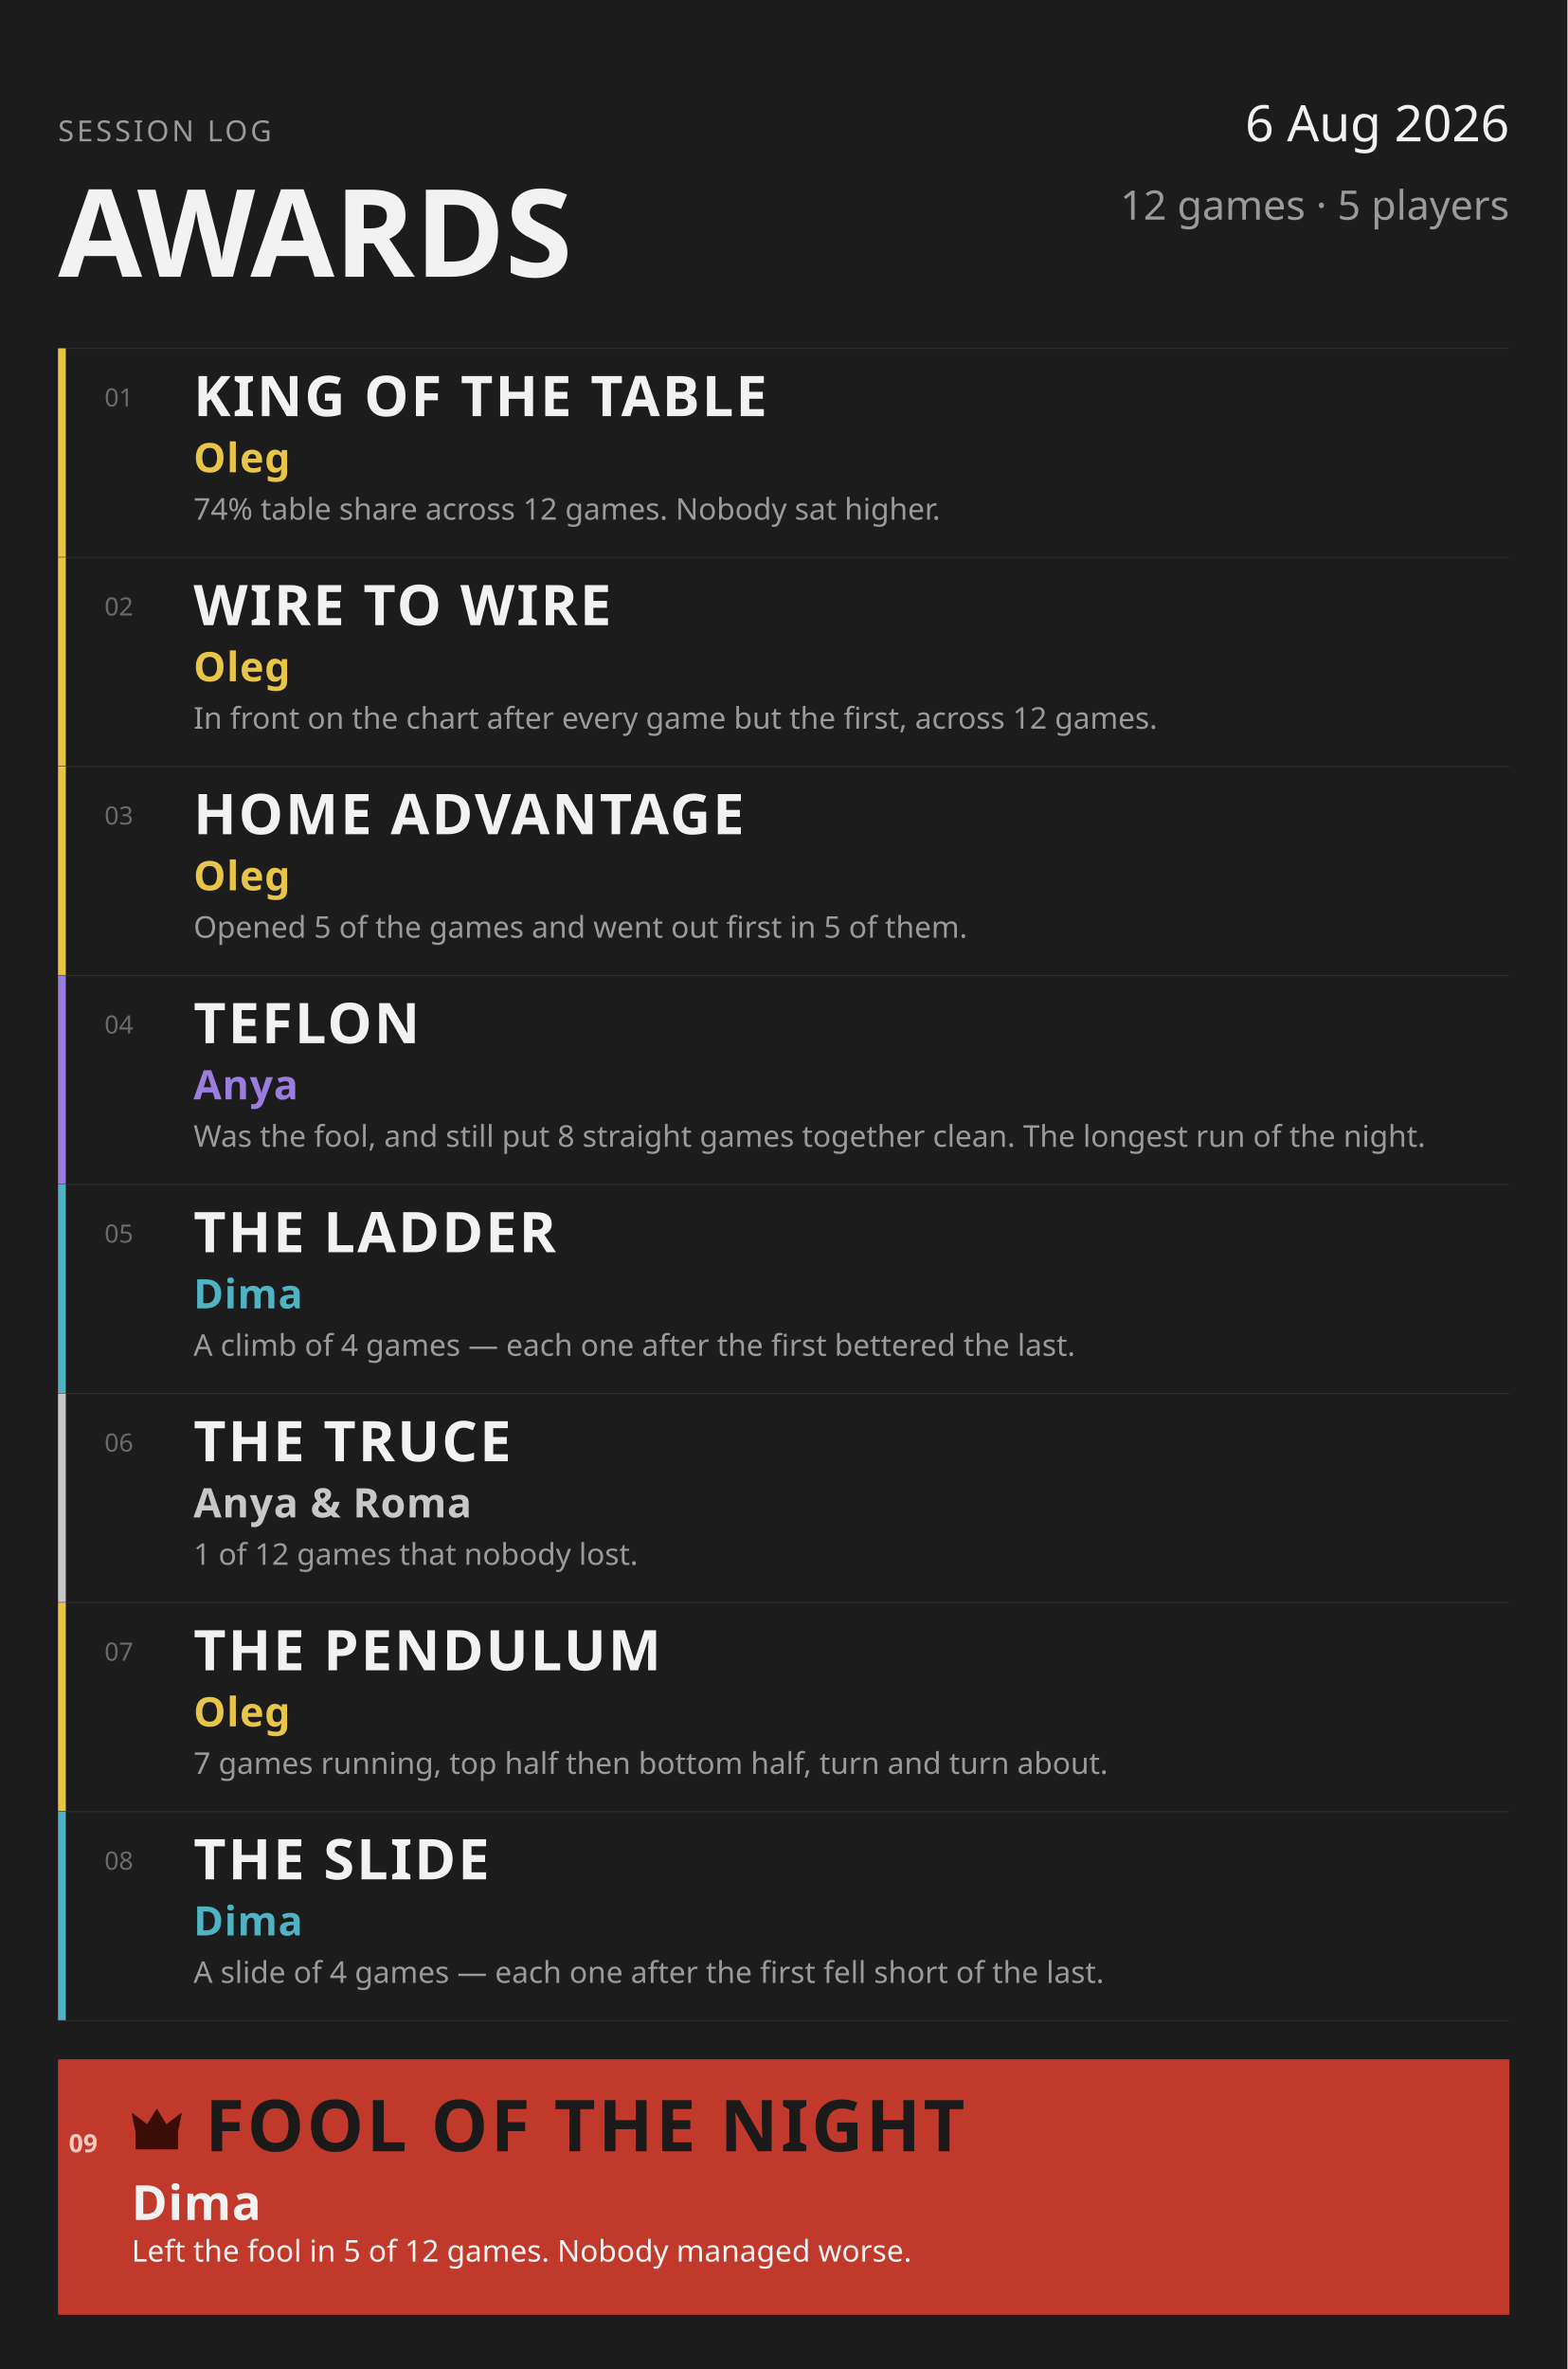
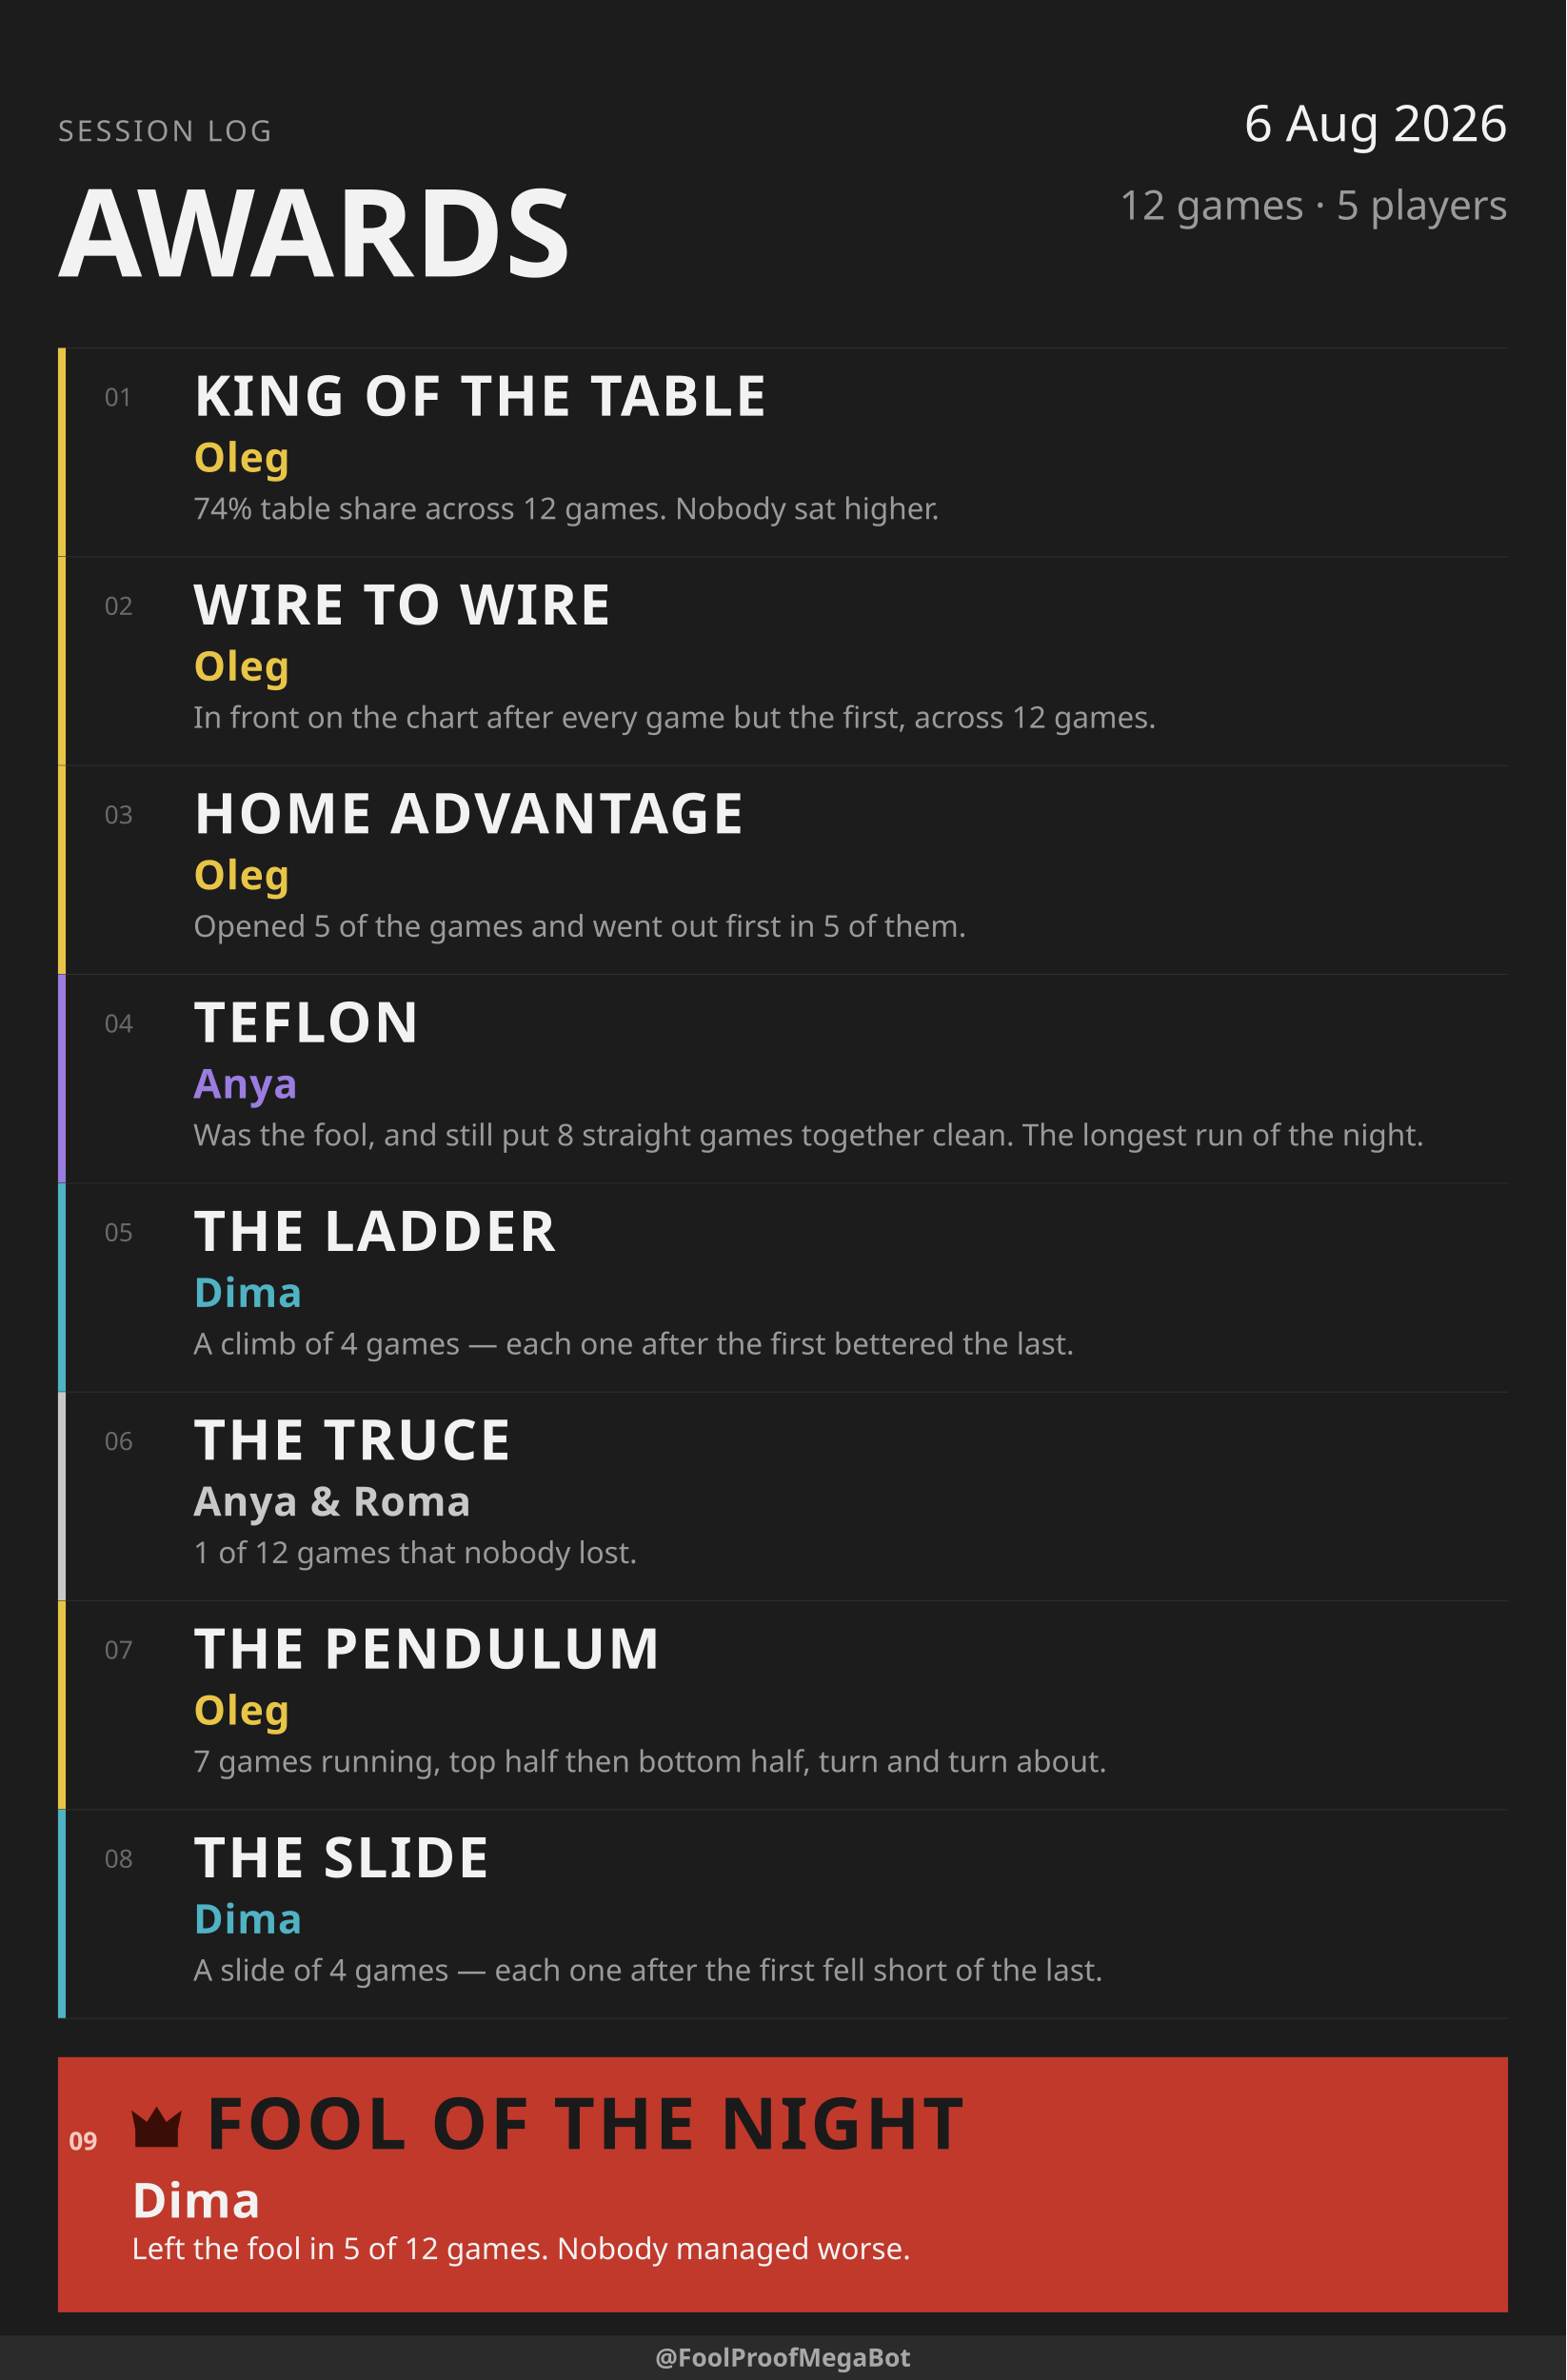
- <svg xmlns="http://www.w3.org/2000/svg" width="1620" height="2448" viewBox="0 0 1620 2448">
-   <rect x="0" y="0" width="1620" height="2448" fill="#1c1c1c" />
+ <svg xmlns="http://www.w3.org/2000/svg" width="1620" height="2462" viewBox="0 0 1620 2462">
+   <rect x="0" y="0" width="1620" height="2462" fill="#1c1c1c" />
  <text x="60" y="146" fill="#9a9a9a" font-family="Noto Sans" font-size="30" letter-spacing="3">SESSION LOG</text>
  <text x="60" y="286" fill="#f2f2f2" font-family="Noto Sans" font-weight="bold" font-size="126">AWARDS</text>
  <text x="1560" y="146" fill="#f2f2f2" font-family="Noto Sans" font-size="52" text-anchor="end">6 Aug 2026</text>
  <text x="1560" y="227" fill="#9a9a9a" font-family="Noto Sans" font-size="42" text-anchor="end">12 games · 5 players</text>
  <line x1="60" y1="360" x2="1560" y2="360" stroke="#2e2e2e" stroke-width="1" />
  <rect x="60" y="360" width="8" height="216" fill="#e8c547" />
  <text x="108" y="420" fill="#6a6a6a" font-family="Noto Sans" font-size="26">01</text>
  <text x="200" y="430" fill="#f2f2f2" font-family="Noto Sans" font-weight="bold" font-size="58" letter-spacing="2.2">KING OF THE TABLE</text>
  <text x="200" y="488" fill="#e8c547" font-family="Noto Sans" font-weight="bold" font-size="42" letter-spacing="0.8">Oleg</text>
  <text x="200" y="537" fill="#9a9a9a" font-family="Noto Sans" font-size="31">74% table share across 12 games. Nobody sat higher.</text>
  <line x1="60" y1="576" x2="1560" y2="576" stroke="#2e2e2e" stroke-width="1" />
  <rect x="60" y="576" width="8" height="216" fill="#e8c547" />
  <text x="108" y="636" fill="#6a6a6a" font-family="Noto Sans" font-size="26">02</text>
  <text x="200" y="646" fill="#f2f2f2" font-family="Noto Sans" font-weight="bold" font-size="58" letter-spacing="2.2">WIRE TO WIRE</text>
  <text x="200" y="704" fill="#e8c547" font-family="Noto Sans" font-weight="bold" font-size="42" letter-spacing="0.8">Oleg</text>
  <text x="200" y="753" fill="#9a9a9a" font-family="Noto Sans" font-size="31">In front on the chart after every game but the first, across 12 games.</text>
  <line x1="60" y1="792" x2="1560" y2="792" stroke="#2e2e2e" stroke-width="1" />
  <rect x="60" y="792" width="8" height="216" fill="#e8c547" />
  <text x="108" y="852" fill="#6a6a6a" font-family="Noto Sans" font-size="26">03</text>
  <text x="200" y="862" fill="#f2f2f2" font-family="Noto Sans" font-weight="bold" font-size="58" letter-spacing="2.2">HOME ADVANTAGE</text>
  <text x="200" y="920" fill="#e8c547" font-family="Noto Sans" font-weight="bold" font-size="42" letter-spacing="0.8">Oleg</text>
  <text x="200" y="969" fill="#9a9a9a" font-family="Noto Sans" font-size="31">Opened 5 of the games and went out first in 5 of them.</text>
  <line x1="60" y1="1008" x2="1560" y2="1008" stroke="#2e2e2e" stroke-width="1" />
  <rect x="60" y="1008" width="8" height="216" fill="#9b7de0" />
  <text x="108" y="1068" fill="#6a6a6a" font-family="Noto Sans" font-size="26">04</text>
  <text x="200" y="1078" fill="#f2f2f2" font-family="Noto Sans" font-weight="bold" font-size="58" letter-spacing="2.2">TEFLON</text>
  <text x="200" y="1136" fill="#9b7de0" font-family="Noto Sans" font-weight="bold" font-size="42" letter-spacing="0.8">Anya</text>
  <text x="200" y="1185" fill="#9a9a9a" font-family="Noto Sans" font-size="31">Was the fool, and still put 8 straight games together clean. The longest run of the night.</text>
  <line x1="60" y1="1224" x2="1560" y2="1224" stroke="#2e2e2e" stroke-width="1" />
  <rect x="60" y="1224" width="8" height="216" fill="#4fb3c4" />
  <text x="108" y="1284" fill="#6a6a6a" font-family="Noto Sans" font-size="26">05</text>
  <text x="200" y="1294" fill="#f2f2f2" font-family="Noto Sans" font-weight="bold" font-size="58" letter-spacing="2.2">THE LADDER</text>
  <text x="200" y="1352" fill="#4fb3c4" font-family="Noto Sans" font-weight="bold" font-size="42" letter-spacing="0.8">Dima</text>
  <text x="200" y="1401" fill="#9a9a9a" font-family="Noto Sans" font-size="31">A climb of 4 games — each one after the first bettered the last.</text>
  <line x1="60" y1="1440" x2="1560" y2="1440" stroke="#2e2e2e" stroke-width="1" />
  <rect x="60" y="1440" width="8" height="216" fill="#c8c8c8" />
  <text x="108" y="1500" fill="#6a6a6a" font-family="Noto Sans" font-size="26">06</text>
  <text x="200" y="1510" fill="#f2f2f2" font-family="Noto Sans" font-weight="bold" font-size="58" letter-spacing="2.2">THE TRUCE</text>
  <text x="200" y="1568" fill="#c8c8c8" font-family="Noto Sans" font-weight="bold" font-size="42" letter-spacing="0.8">Anya &amp; Roma</text>
  <text x="200" y="1617" fill="#9a9a9a" font-family="Noto Sans" font-size="31">1 of 12 games that nobody lost.</text>
  <line x1="60" y1="1656" x2="1560" y2="1656" stroke="#2e2e2e" stroke-width="1" />
  <rect x="60" y="1656" width="8" height="216" fill="#e8c547" />
  <text x="108" y="1716" fill="#6a6a6a" font-family="Noto Sans" font-size="26">07</text>
  <text x="200" y="1726" fill="#f2f2f2" font-family="Noto Sans" font-weight="bold" font-size="58" letter-spacing="2.2">THE PENDULUM</text>
  <text x="200" y="1784" fill="#e8c547" font-family="Noto Sans" font-weight="bold" font-size="42" letter-spacing="0.8">Oleg</text>
  <text x="200" y="1833" fill="#9a9a9a" font-family="Noto Sans" font-size="31">7 games running, top half then bottom half, turn and turn about.</text>
  <line x1="60" y1="1872" x2="1560" y2="1872" stroke="#2e2e2e" stroke-width="1" />
  <rect x="60" y="1872" width="8" height="216" fill="#4fb3c4" />
  <text x="108" y="1932" fill="#6a6a6a" font-family="Noto Sans" font-size="26">08</text>
  <text x="200" y="1942" fill="#f2f2f2" font-family="Noto Sans" font-weight="bold" font-size="58" letter-spacing="2.2">THE SLIDE</text>
  <text x="200" y="2000" fill="#4fb3c4" font-family="Noto Sans" font-weight="bold" font-size="42" letter-spacing="0.8">Dima</text>
  <text x="200" y="2049" fill="#9a9a9a" font-family="Noto Sans" font-size="31">A slide of 4 games — each one after the first fell short of the last.</text>
  <line x1="60" y1="2088" x2="1560" y2="2088" stroke="#2e2e2e" stroke-width="1" />
  <rect x="60" y="2128" width="1500" height="264" fill="#c0392b" />
  <text x="86" y="2224" fill="#f7c9c2" font-family="Noto Sans" font-weight="bold" font-size="26" text-anchor="middle">09</text>
  <path d="M2 21 L2 12 L0 2 L8 8 L13 0 L18 8 L26 2 L24 12 L24 21 Z" fill="#3a0e07" transform="translate(136 2179) scale(2)" />
  <text x="212" y="2223" fill="#1a1a1a" font-family="Noto Sans" font-weight="bold" font-size="74" letter-spacing="2.8">FOOL OF THE NIGHT</text>
  <text x="136" y="2294" fill="#f2f2f2" font-family="Noto Sans" font-weight="bold" font-size="50" letter-spacing="0.8">Dima</text>
  <text x="136" y="2337" fill="#f2f2f2" font-family="Noto Sans" font-size="31">Left the fool in 5 of 12 games. Nobody managed worse.</text>
+   <rect x="0" y="2416" width="1620" height="46" fill="#2b2b2b" />
+   <text x="810" y="2448" fill="#a8a8a8" font-family="Noto Sans" font-weight="bold" font-size="26" text-anchor="middle">@FoolProofMegaBot</text>
</svg>
